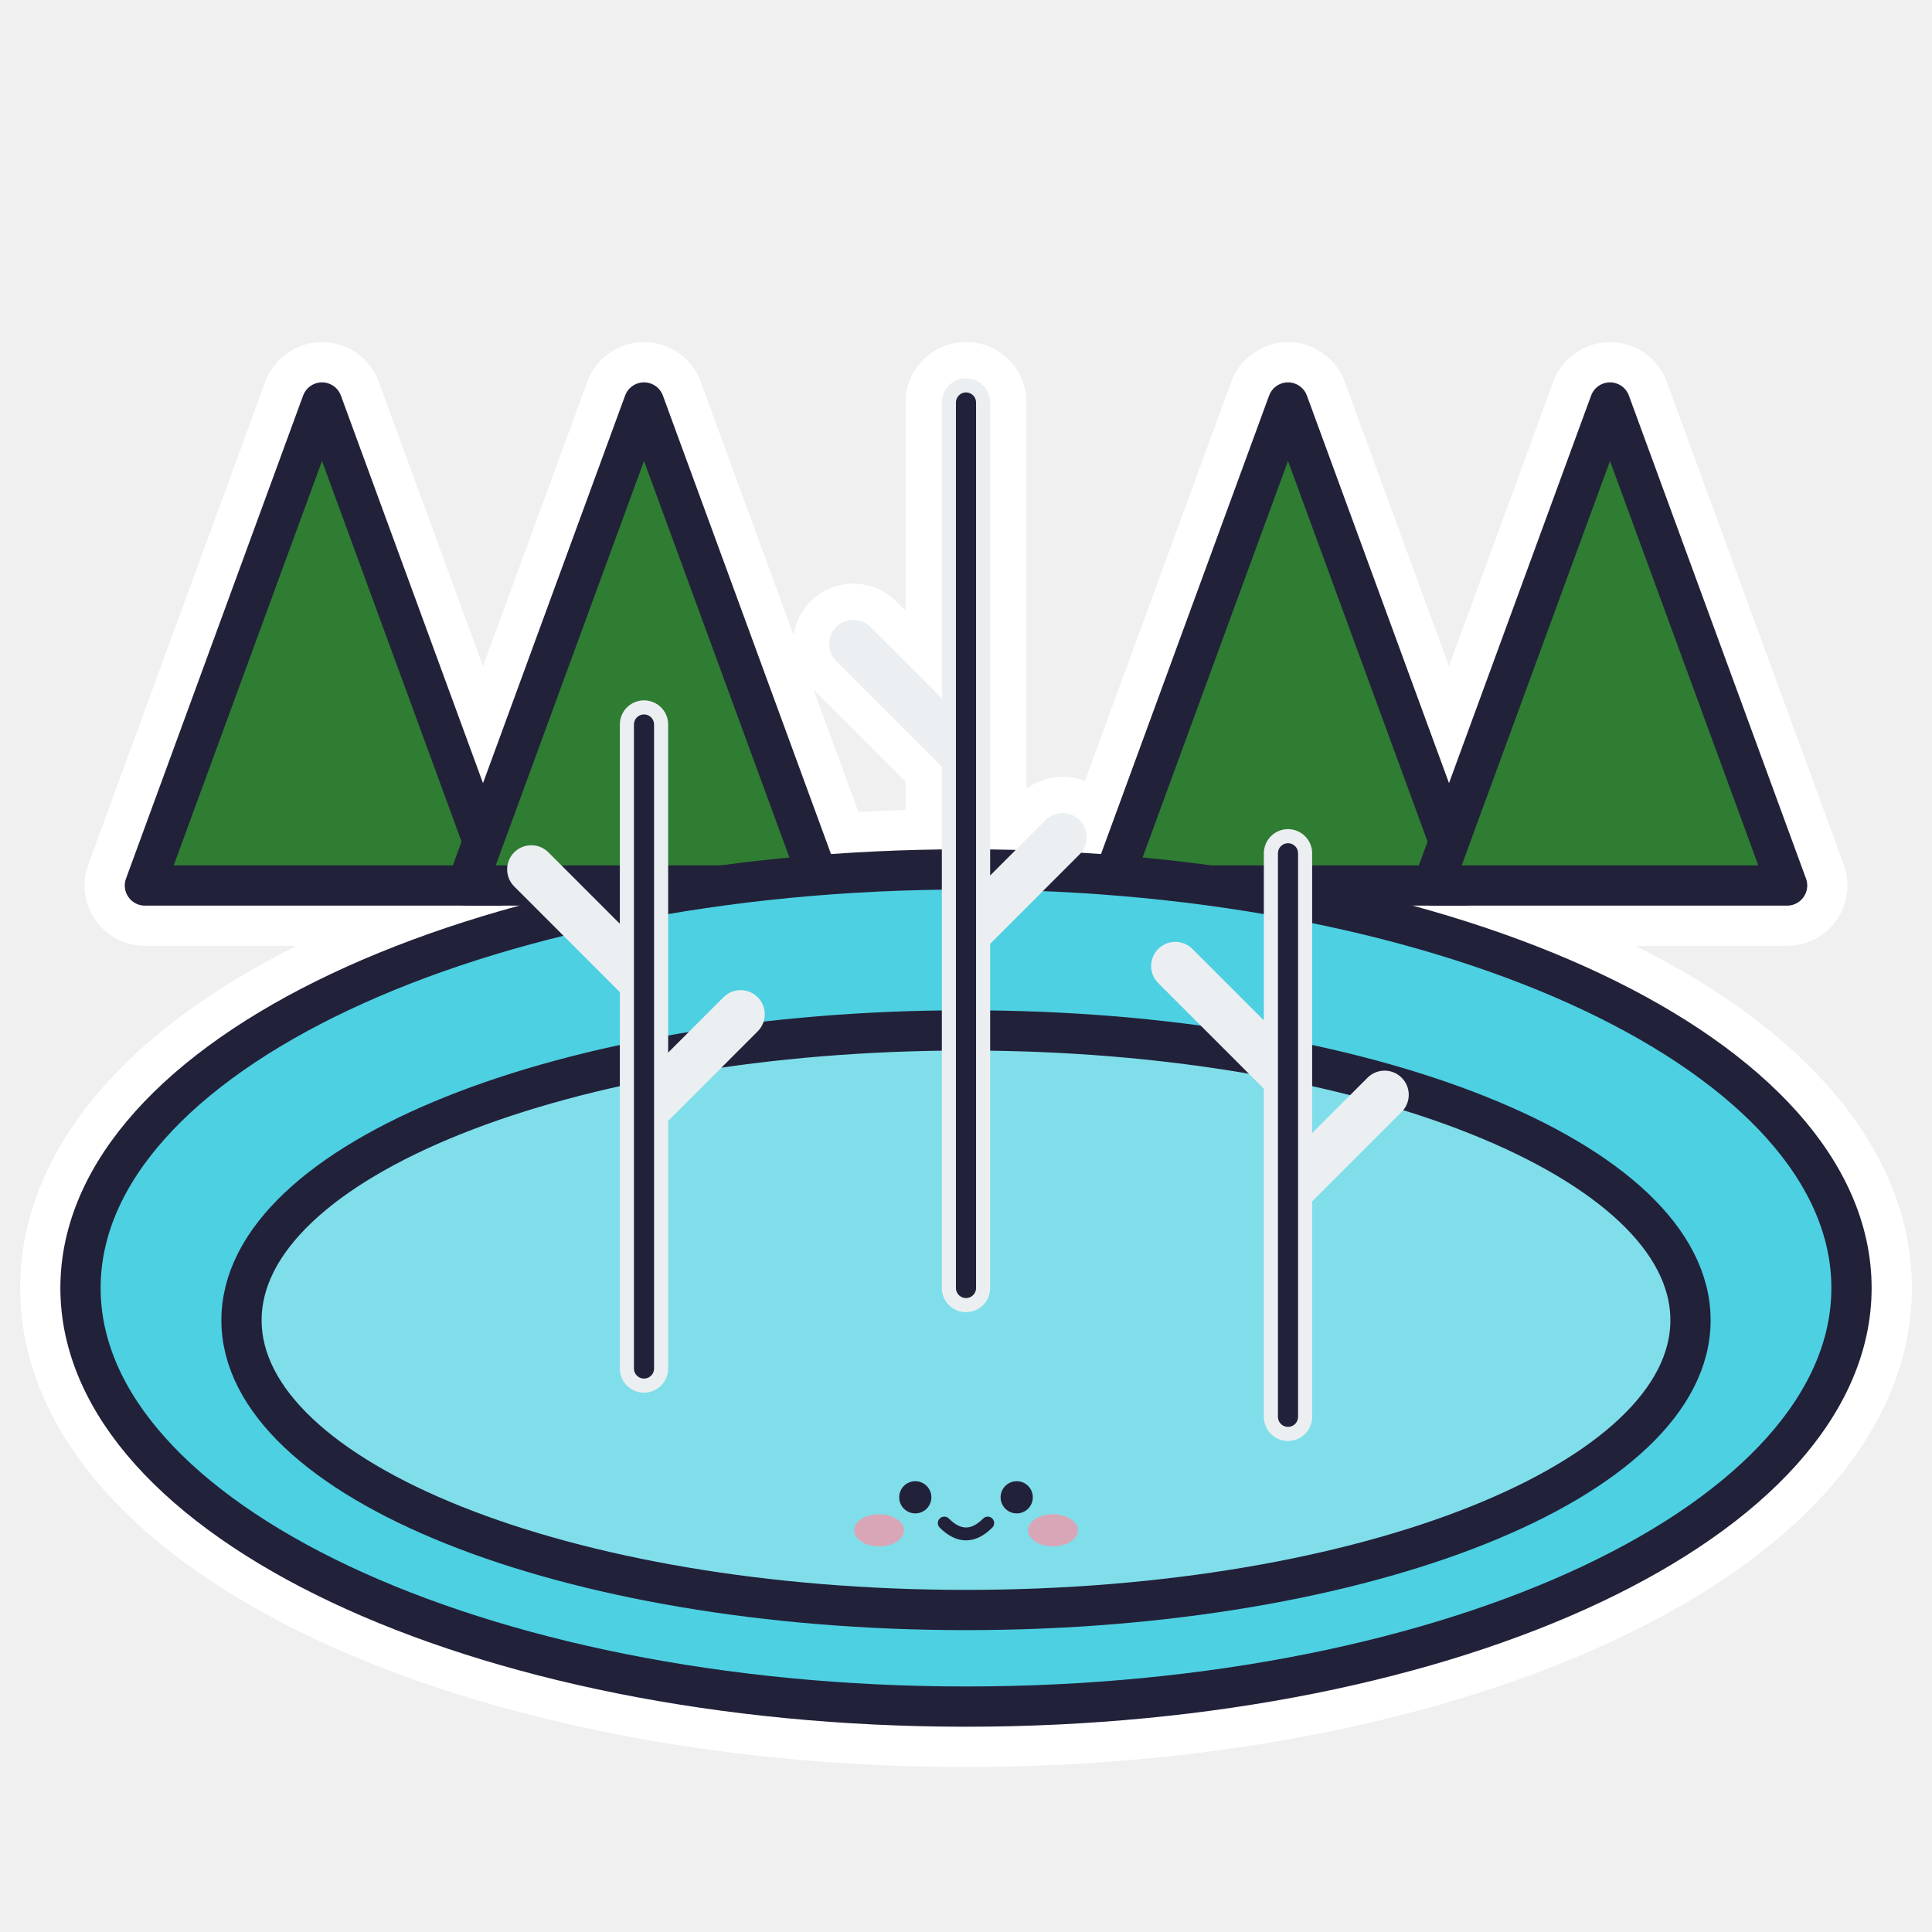
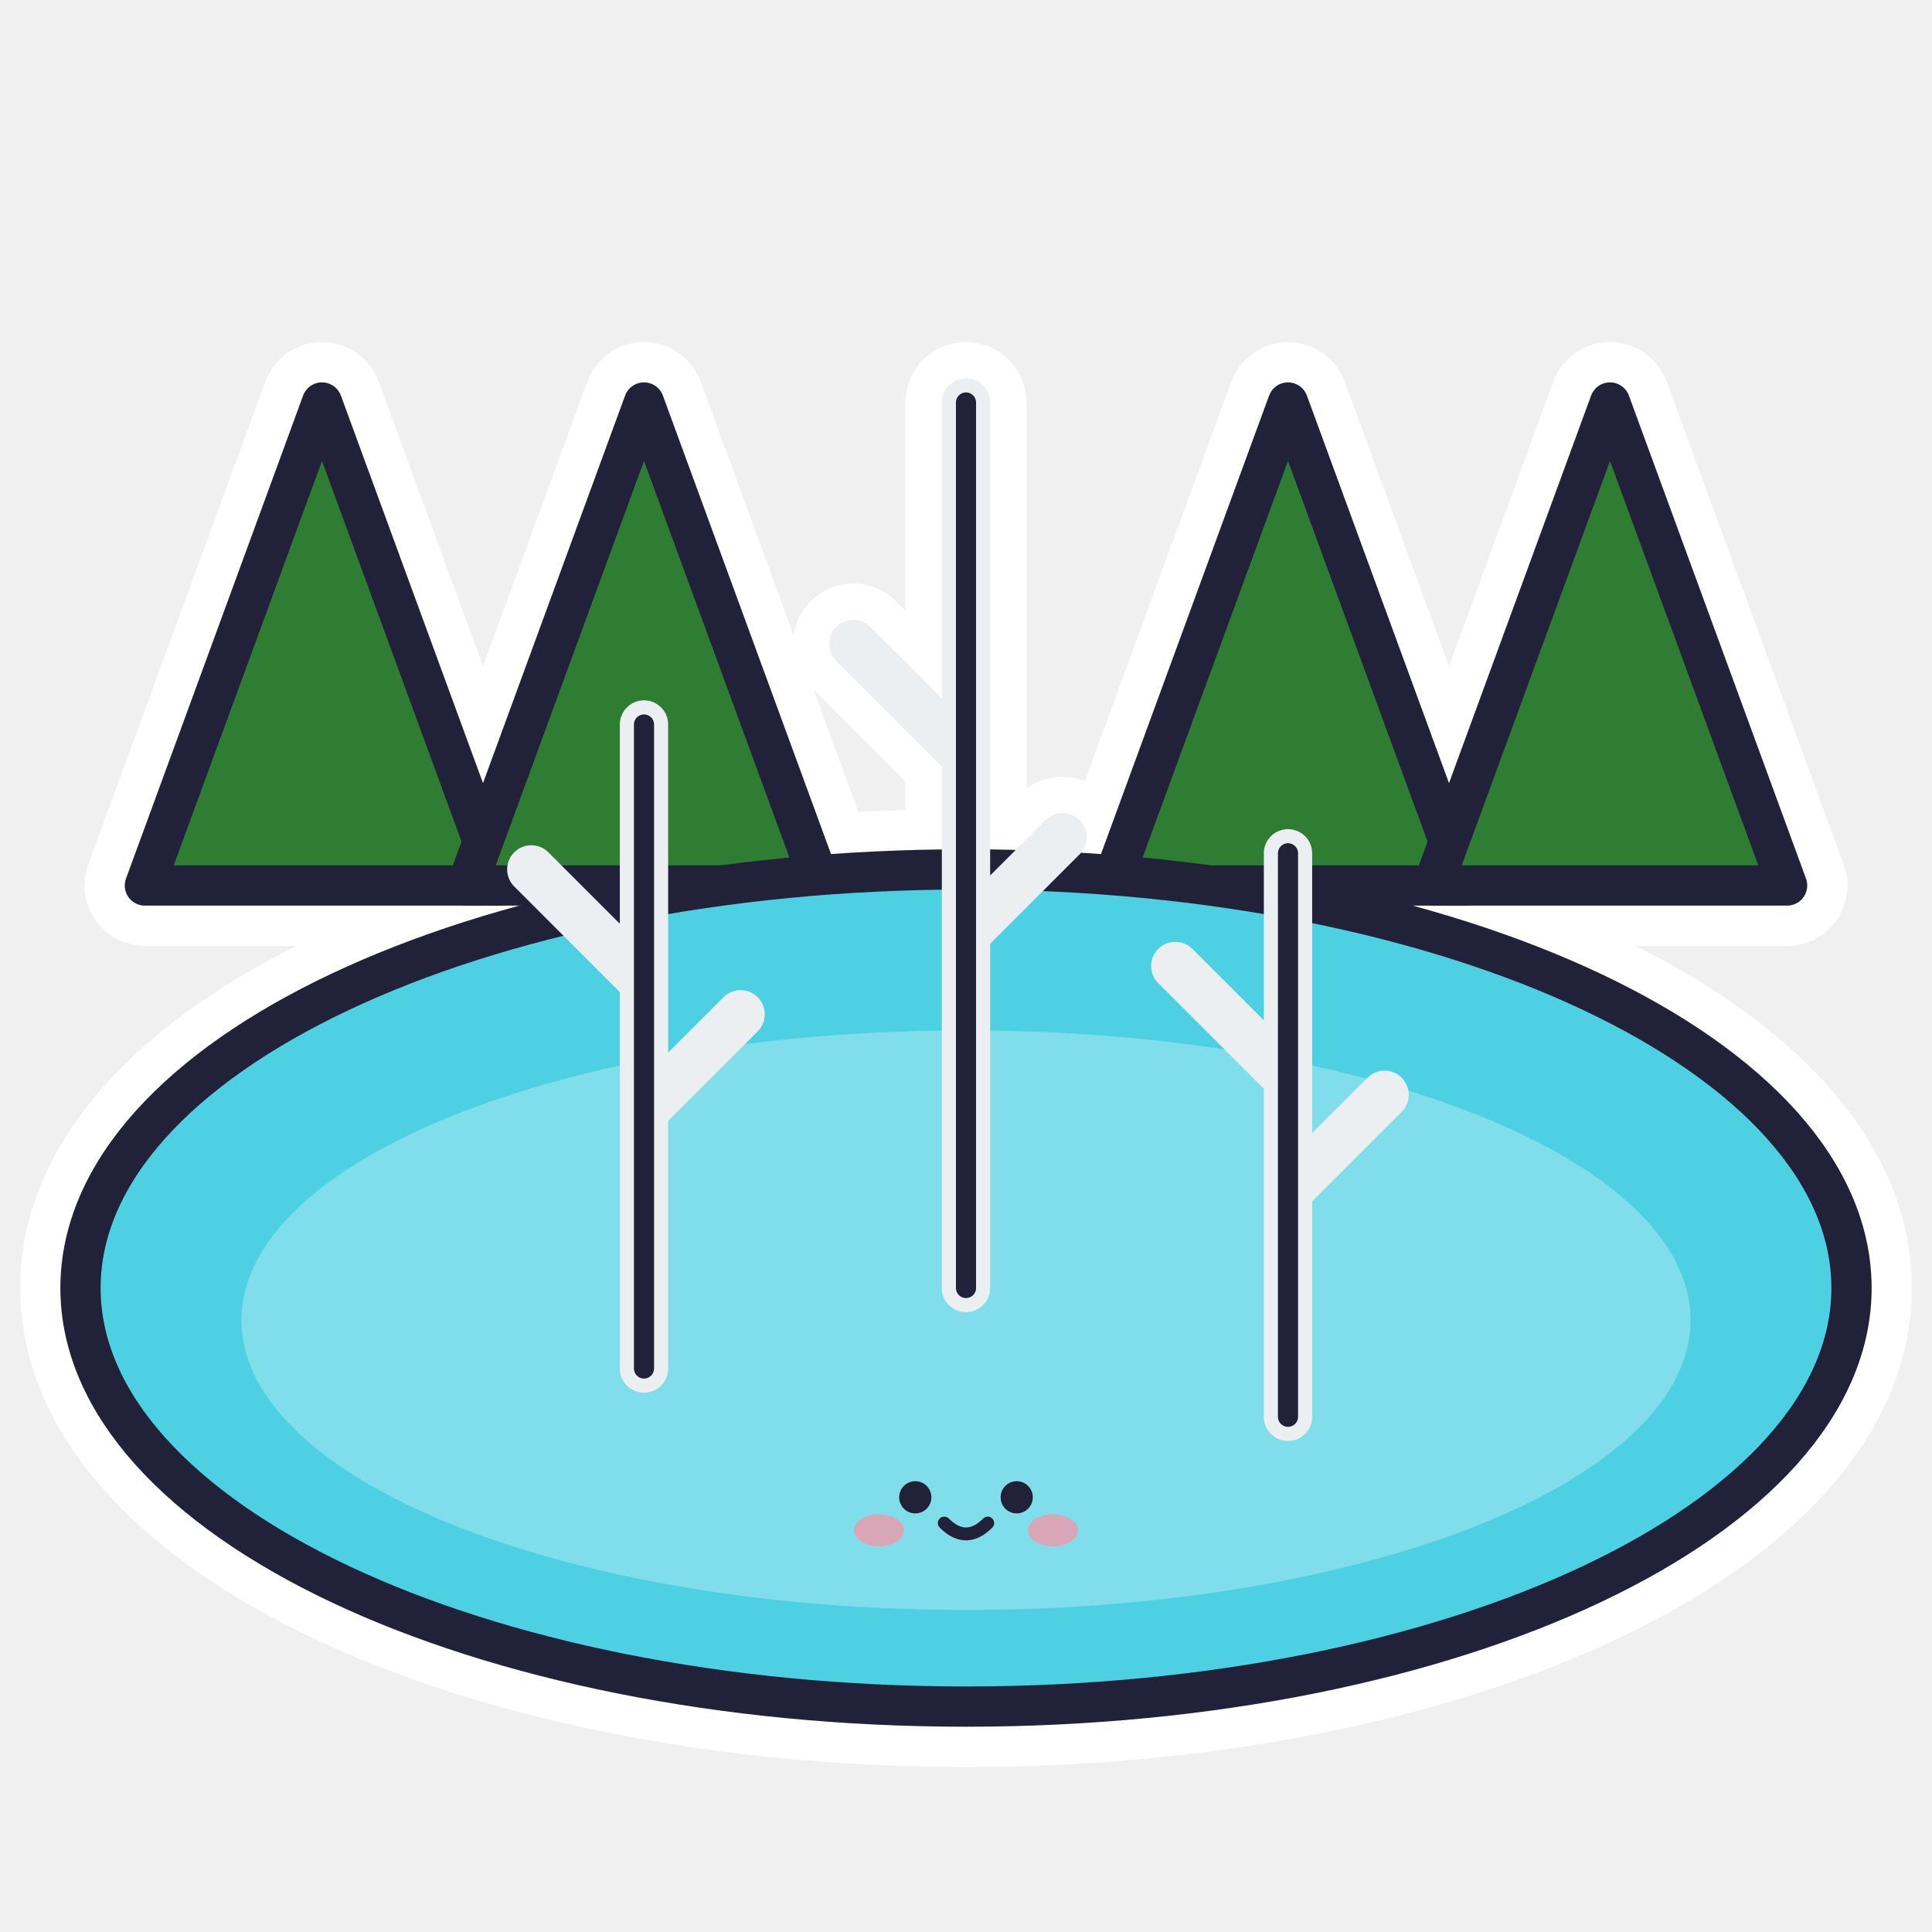
<svg xmlns="http://www.w3.org/2000/svg" viewBox="0 0 240 240" aria-hidden="true">
  <g fill="#fff" stroke="#fff" stroke-width="15" stroke-linejoin="round" stroke-linecap="round">
    <path d="M18 110l22-60 22 60z" opacity="1" />
    <path d="M58 110l22-60 22 60z" opacity="1" />
    <path d="M138 110l22-60 22 60z" opacity="1" />
    <path d="M178 110l22-60 22 60z" opacity="1" />
    <ellipse cx="120" cy="160" rx="110" ry="52" opacity="1" />
    <ellipse cx="120" cy="164" rx="90" ry="36" opacity="1" />
    <path d="M80 170v-80M80 122l-14-14M80 138l12-12" opacity="1" />
    <path d="M80 170v-80" opacity="1" />
    <path d="M120 160v-110M120 94l-14-14M120 116l12-12" opacity="1" />
    <path d="M120 160v-110" opacity="1" />
    <path d="M160 176v-70M160 134l-14-14M160 148l12-12" opacity="1" />
    <path d="M160 176v-70" opacity="1" />
  </g>
  <g stroke="#22213A" stroke-width="5" stroke-linejoin="round" stroke-linecap="round">
    <path d="M18 110l22-60 22 60z" fill="#2E7D32" />
    <path d="M58 110l22-60 22 60z" fill="#2E7D32" />
    <path d="M138 110l22-60 22 60z" fill="#2E7D32" />
    <path d="M178 110l22-60 22 60z" fill="#2E7D32" />
    <ellipse cx="120" cy="160" rx="110" ry="52" fill="#4DD0E1" />
-     <ellipse cx="120" cy="164" rx="90" ry="36" fill="#80DEEA" />
+     <ellipse cx="120" cy="164" rx="90" ry="36" fill="#80DEEA" stroke="none" />
    <path d="M80 170v-80M80 122l-14-14M80 138l12-12" fill="none" stroke="#ECEFF1" stroke-width="6" />
    <path d="M80 170v-80" fill="none" stroke="#22213A" stroke-width="2.5" />
    <path d="M120 160v-110M120 94l-14-14M120 116l12-12" fill="none" stroke="#ECEFF1" stroke-width="6" />
    <path d="M120 160v-110" fill="none" stroke="#22213A" stroke-width="2.5" />
    <path d="M160 176v-70M160 134l-14-14M160 148l12-12" fill="none" stroke="#ECEFF1" stroke-width="6" />
    <path d="M160 176v-70" fill="none" stroke="#22213A" stroke-width="2.5" />
    <circle class="f" cx="113.7" cy="186" r="2" fill="#22213A" stroke="none" />
    <circle class="f" cx="126.3" cy="186" r="2" fill="#22213A" stroke="none" />
    <ellipse class="f" cx="109.2" cy="190.1" rx="3.1" ry="2" fill="#FF8FA3" stroke="none" opacity=".7" />
    <ellipse class="f" cx="130.8" cy="190.1" rx="3.1" ry="2" fill="#FF8FA3" stroke="none" opacity=".7" />
    <path class="f" d="M117.3 189.2q2.7 2.7 5.4 0" fill="none" stroke-width="1.6" />
  </g>
</svg>
